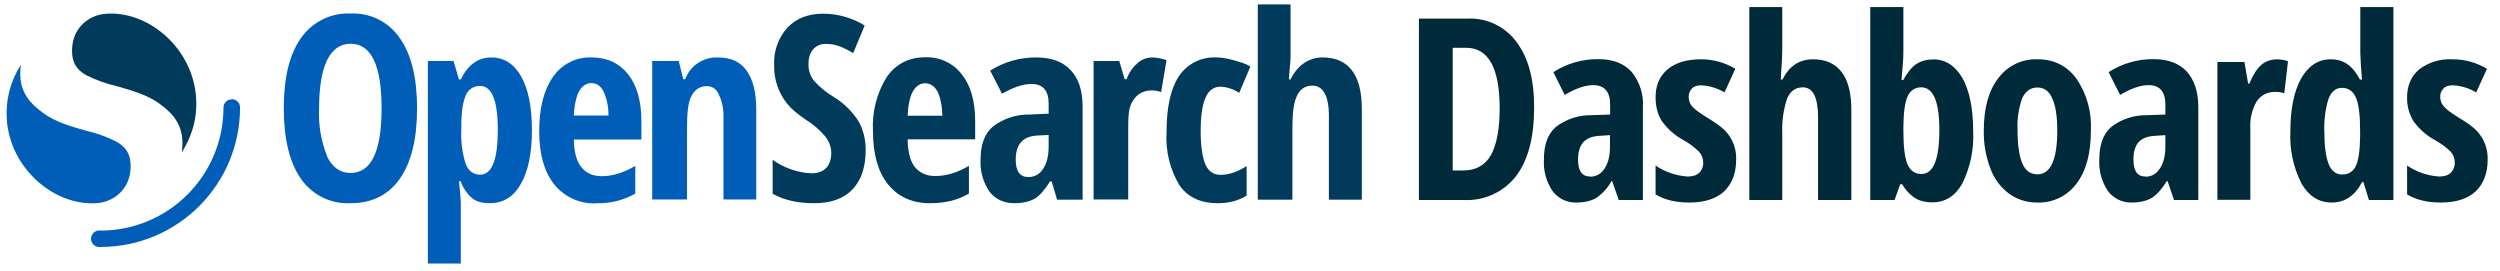
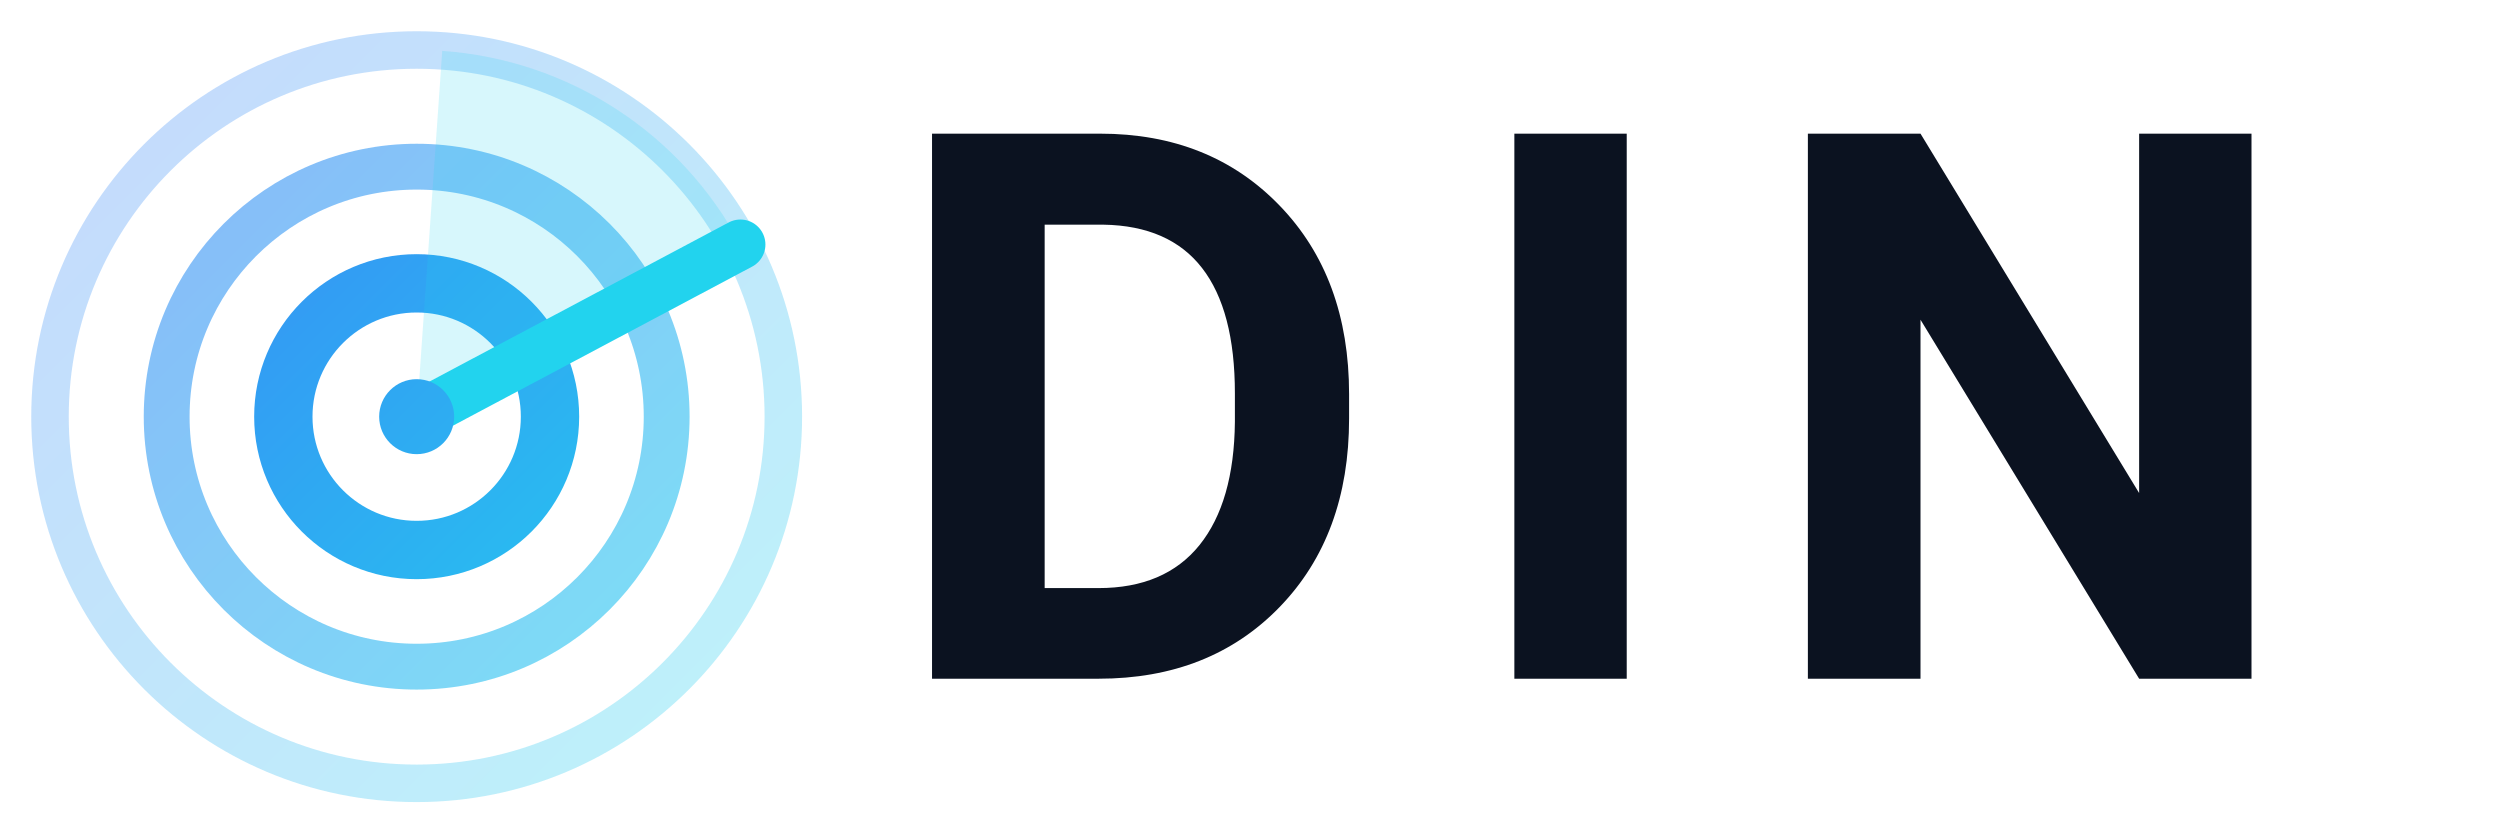
- <svg xmlns="http://www.w3.org/2000/svg" height="28" width="259" viewBox="0 0 148 16" fill="none">
-   <style>.a{fill:#005EB8}.b{fill:#003B5C}.c{fill:#002A3A}@media(prefers-color-scheme:dark){.a{fill:#00A3E0}.b{fill:#B9D9EB}.c{fill:#D9E1E2}}</style>
-   <g class="a">
-     <path d="M13.72 5.88a.49.49 0 0 0-.49.49 7.28 7.28 0 0 1-7.28 7.28.49.49 0 1 0 0 .97c4.57 0 8.26-3.7 8.26-8.25a.49.49 0 0 0-.49-.5Z" />
-     <path d="M1.24 3.83A5.28 5.28 0 0 0 .4 7.05c.19 2.96 2.87 5.2 5.4 4.97 1-.1 2.02-.9 1.93-2.36-.04-.63-.35-1-.85-1.28a7.65 7.65 0 0 0-1.78-.64c-.84-.24-1.81-.5-2.56-1.06-.9-.66-1.51-1.42-1.3-2.85Z" />
-     <path fill-rule="evenodd" clip-rule="evenodd" d="M23.67 10.58c.68-.97 1.02-2.36 1.02-4.16 0-1.81-.34-3.2-1.02-4.16A3.33 3.33 0 0 0 20.77.8a3.4 3.4 0 0 0-2.95 1.45c-.68.96-1.02 2.34-1.02 4.15 0 1.82.34 3.22 1.02 4.19a3.36 3.36 0 0 0 2.93 1.44c1.26 0 2.24-.48 2.92-1.45Zm-4.3-1.32a6.74 6.74 0 0 1-.48-2.84c0-1.25.16-2.2.47-2.85.32-.65.78-.98 1.4-.98 1.22 0 1.83 1.28 1.83 3.83 0 2.54-.61 3.82-1.84 3.82-.61 0-1.07-.33-1.39-.98Zm8.7 2.56c.28.16.58.21.93.21.77 0 1.39-.36 1.83-1.13.44-.77.66-1.83.66-3.18 0-1.38-.21-2.44-.64-3.2-.43-.75-1.02-1.12-1.77-1.12-.78 0-1.4.46-1.8 1.3h-.11l-.32-1.09h-1.52V15.6h1.95v-3.57c0-.14-.03-.61-.11-1.3h.1c.17.5.53.92.8 1.09Zm-.5-6.18c.18-.37.46-.55.84-.55.37 0 .63.22.8.65.17.43.26 1.08.26 1.95 0 1.76-.35 2.65-1.04 2.65-.4 0-.69-.21-.86-.63a5.67 5.67 0 0 1-.26-2.01v-.26c0-.84.1-1.44.27-1.8Zm7.73 6.4a3.04 3.04 0 0 1-2.48-1.11c-.6-.75-.9-1.8-.9-3.15 0-1.38.27-2.45.82-3.23a2.64 2.64 0 0 1 2.28-1.15c.91 0 1.63.33 2.16.99.52.66.79 1.58.79 2.77v1.1h-4c.02.74.15 1.26.44 1.63.29.36.69.54 1.2.54.65 0 1.31-.2 2-.61v1.64a4.4 4.4 0 0 1-2.31.57ZM35 4.92c-.28 0-.51.15-.7.45-.18.3-.3.84-.33 1.47h2.05a3.3 3.3 0 0 0-.3-1.45c-.17-.31-.4-.47-.71-.47Zm7.83 1.92v4.97h1.94V6.46c0-1-.2-1.76-.57-2.28-.37-.52-.94-.78-1.7-.78a1.99 1.99 0 0 0-1.94 1.29h-.11l-.27-1.08h-1.57v8.2h2.06V7.89c0-1.02.03-1.71.23-2.14.2-.43.52-.65.94-.65.33 0 .56.16.7.47.15.31.29.68.29 1.3Z" />
+ <svg xmlns="http://www.w3.org/2000/svg" viewBox="0 0 300 100" width="600" height="200">
+   <defs>
+     <linearGradient id="g" x1="10" y1="10" x2="90" y2="90" gradientUnits="userSpaceOnUse">
+       <stop offset="0" stop-color="#3B82F6" />
+       <stop offset="1" stop-color="#22D3EE" />
+     </linearGradient>
+     <style>.wm{fill:#0B1220}@media(prefers-color-scheme:dark){.wm{fill:#E6EDF6}}</style>
+   </defs>
+   <g>
+     <circle cx="50" cy="50" r="44" fill="none" stroke="url(#g)" stroke-width="4.5" opacity="0.3" />
+     <circle cx="50" cy="50" r="30" fill="none" stroke="url(#g)" stroke-width="5.5" opacity="0.6" />
+     <circle cx="50" cy="50" r="16" fill="none" stroke="url(#g)" stroke-width="7" />
+     <path d="M50 50 L 53.069 6.107 A 44 44 0 0 1 88.85 29.343 Z" fill="#22D3EE" opacity="0.18" />
+     <line x1="50" y1="50" x2="88.85" y2="29.343" stroke="#22D3EE" stroke-width="6" stroke-linecap="round" />
+     <circle cx="50" cy="50" r="4.5" fill="url(#g)" />
  </g>
-   <g class="b">
-     <path d="M10.77 9.01c.47-.77.93-1.79.84-3.22C11.42 2.83 8.74.58 6.2.82c-1 .1-2.02.9-1.93 2.36.04.63.35 1 .85 1.28a8.2 8.2 0 0 0 1.79.64c.83.24 1.8.5 2.55 1.05.9.66 1.51 1.43 1.3 2.86Z" />
-     <path fill-rule="evenodd" clip-rule="evenodd" d="M78.67 6.85v4.97h1.95v-5.4c0-1-.2-1.75-.59-2.26-.39-.51-.97-.76-1.74-.76-.82 0-1.49.48-1.89 1.3h-.1l.07-.84c.02-.18.03-.3.03-.46V.26h-1.94v11.56h2.05v-4c0-.9.03-1.56.22-2.03.18-.48.5-.72.96-.72.62 0 .98.57.98 1.78Zm-28.21 4.37c.52-.54.79-1.33.79-2.35 0-.63-.15-1.2-.43-1.7a4.6 4.6 0 0 0-1.51-1.46 4.84 4.84 0 0 1-1.13-.94c-.21-.27-.32-.6-.32-.96 0-.38.09-.67.27-.88a.95.95 0 0 1 .77-.33c.3 0 .58.05.85.16s.52.24.76.38l.68-1.63a4.7 4.7 0 0 0-2.44-.7c-.9 0-1.6.27-2.13.82a3.08 3.08 0 0 0-.79 2.22 3.51 3.51 0 0 0 .77 2.29c.24.3.6.6 1.08.93a5 5 0 0 1 1.17 1c.24.3.36.63.36 1s-.1.66-.3.87c-.2.22-.5.32-.89.32a4.3 4.3 0 0 1-2.28-.8v2.01c.68.38 1.5.56 2.46.56.99 0 1.74-.27 2.26-.81Zm2.12-.3c.6.74 1.43 1.11 2.48 1.11.9 0 1.66-.19 2.3-.57V9.82c-.68.4-1.34.6-2 .6-.5 0-.9-.17-1.2-.53-.29-.37-.41-.9-.43-1.64h4V7.16c0-1.19-.27-2.11-.8-2.77a2.6 2.6 0 0 0-2.15-1c-.98 0-1.74.4-2.28 1.16a5.51 5.51 0 0 0-.82 3.23c0 1.35.3 2.4.9 3.15Zm1.48-5.54c.19-.3.42-.45.7-.45.31 0 .55.16.73.47.17.31.28.84.3 1.45h-2.06c.03-.63.14-1.17.33-1.47Zm8.52 6.44-.32-1.08h-.1c-.3.49-.6.83-.9 1.02-.33.18-.73.27-1.21.27-.62 0-1.11-.23-1.47-.68a3.06 3.06 0 0 1-.53-1.91c0-.88.24-1.53.73-1.95a3.5 3.5 0 0 1 2.18-.71l1.12-.05v-.6c0-.77-.34-1.16-1.02-1.16-.5 0-1.08.2-1.74.58l-.7-1.37a5.02 5.02 0 0 1 2.72-.78c.9 0 1.59.25 2.05.76.47.5.7 1.21.7 2.14v5.52h-1.5Zm-1.7-1.34a1 1 0 0 0 .87-.48c.22-.33.33-.77.33-1.31v-.7l-.62.03c-.46.02-.8.15-1.01.39-.21.23-.32.58-.32 1.04 0 .69.25 1.03.74 1.03Zm8.18-6.92a3.1 3.1 0 0 0-.81-.16c-.34 0-.64.1-.9.33-.25.22-.45.44-.66.96h-.11l-.32-1.08h-1.52v8.2h2.05V7.5c0-.73.04-1.2.3-1.57.25-.38.62-.58 1.1-.58.22 0 .41.05.55.1l.32-1.9Zm3.03 8.47c-.99 0-1.74-.33-2.26-1.05a5.48 5.48 0 0 1-.77-3.18c0-1.47.25-2.56.73-3.29a2.52 2.52 0 0 1 2.24-1.11c.3 0 .65.07.99.16.33.1.74.2 1 .38l-.66 1.56a2.2 2.2 0 0 0-1.1-.37c-.41 0-.72.23-.9.67-.19.44-.28 1.1-.28 1.98 0 .86.1 1.5.27 1.94.19.42.49.63.9.63.5 0 1.01-.17 1.55-.52v1.75c-.52.32-1.09.45-1.71.45Z" />
-   </g>
-   <path class="c" d="M90.82 6.37c0 1.77-.36 3.13-1.08 4.07a3.69 3.69 0 0 1-3.11 1.4H84V1.1h2.87a3.4 3.4 0 0 1 2.91 1.39c.7.92 1.04 2.2 1.04 3.87Zm-2.04.06c0-2.4-.66-3.6-1.98-3.6H86v7.26h.64c.73 0 1.27-.3 1.62-.9.34-.62.52-1.54.52-2.76Zm7.05 5.41-.39-1.12h-.04a2.9 2.9 0 0 1-.9 1c-.3.17-.7.27-1.16.27a1.7 1.7 0 0 1-1.43-.68 3.04 3.04 0 0 1-.51-1.88c0-.86.23-1.5.7-1.91a3.36 3.36 0 0 1 2.12-.7l1.1-.04v-.6c0-.75-.34-1.14-1-1.14-.49 0-1.05.2-1.69.58l-.67-1.35c.81-.52 1.7-.77 2.65-.77.86 0 1.52.25 1.97.74a3 3 0 0 1 .68 2.11v5.49h-1.43Zm-1.7-1.38c.36 0 .65-.16.86-.48.21-.32.32-.75.32-1.28V8l-.6.04c-.45.02-.77.15-.98.38-.2.23-.31.57-.31 1.03 0 .67.24 1 .72 1Zm8.65-1.01c0 .8-.24 1.42-.7 1.87-.47.44-1.16.67-2.07.67-.8 0-1.47-.16-2-.48V9.8a3.82 3.82 0 0 0 1.9.65c.3 0 .52-.07.68-.22a.78.78 0 0 0 .24-.6.95.95 0 0 0-.25-.65 4.24 4.24 0 0 0-.91-.68 3.82 3.82 0 0 1-1.28-1.12c-.26-.4-.38-.88-.38-1.42 0-.7.23-1.24.7-1.65.49-.4 1.14-.6 1.98-.6.72 0 1.4.18 2.04.56l-.64 1.4a2.99 2.99 0 0 0-1.38-.42c-.24 0-.43.06-.56.2a.69.69 0 0 0-.18.48c0 .22.07.42.22.59.16.17.45.38.87.64.5.3.87.57 1.07.78a2.32 2.32 0 0 1 .65 1.7Zm4.85 2.39V6.97c0-1.2-.3-1.8-.9-1.8-.45 0-.77.24-.95.71a5.9 5.9 0 0 0-.27 2.03v3.93h-1.95V.42h1.95v2.54c0 .33-.03.91-.09 1.75h.1c.4-.8 1-1.2 1.81-1.2.75 0 1.31.25 1.7.76.38.5.57 1.25.57 2.23v5.34h-1.97Zm6.79-8.33c.74 0 1.32.37 1.75 1.1.42.75.64 1.79.64 3.13a6.3 6.3 0 0 1-.65 3.14c-.42.74-1.02 1.1-1.77 1.1-.37 0-.7-.07-.98-.23a2.42 2.42 0 0 1-.8-.84h-.12l-.33.93h-1.44V.42h1.96V3.1l-.01.35c0 .13-.04.55-.1 1.29h.1c.25-.45.5-.77.78-.95.28-.18.6-.27.97-.27Zm-.68 1.66a.84.84 0 0 0-.8.52c-.17.35-.25.96-.26 1.83v.2c0 .95.08 1.62.24 2 .18.4.45.58.83.58.7 0 1.06-.86 1.06-2.6 0-1.68-.36-2.53-1.07-2.53Zm10.04 2.57c0 1.34-.28 2.38-.85 3.13a2.77 2.77 0 0 1-2.33 1.12 2.8 2.8 0 0 1-1.66-.52 3.25 3.25 0 0 1-1.1-1.47 6.02 6.02 0 0 1-.4-2.26c0-1.33.28-2.36.85-3.1a2.76 2.76 0 0 1 2.34-1.13c.96 0 1.73.38 2.3 1.15a5 5 0 0 1 .85 3.08Zm-4.34 0c0 .85.1 1.5.28 1.93.18.43.48.65.9.65.77 0 1.17-.86 1.17-2.58 0-.86-.1-1.5-.3-1.92-.18-.42-.47-.64-.88-.64-.4 0-.7.22-.9.64a5 5 0 0 0-.27 1.92Zm9.26 4.1-.38-1.12h-.04c-.3.48-.6.81-.9 1-.3.17-.7.27-1.17.27a1.7 1.7 0 0 1-1.42-.68 3.04 3.04 0 0 1-.51-1.88c0-.86.23-1.5.7-1.91a3.36 3.36 0 0 1 2.12-.7l1.09-.04v-.6c0-.75-.33-1.14-1-1.14-.48 0-1.04.2-1.68.58l-.68-1.35c.82-.52 1.7-.77 2.65-.77.87 0 1.53.25 1.98.74.45.5.68 1.2.68 2.11v5.49h-1.43Zm-1.69-1.38c.36 0 .64-.16.85-.48.22-.32.33-.75.33-1.28V8l-.6.04c-.45.02-.78.15-.99.38-.2.23-.3.57-.3 1.03 0 .67.23 1 .71 1Zm7.74-6.95c.24 0 .48.04.7.11l-.22 1.9a1.62 1.62 0 0 0-.54-.08c-.47 0-.84.19-1.1.57a2.9 2.9 0 0 0-.37 1.62v4.2h-1.95V3.67h1.6l.22 1.28h.07c.21-.51.45-.88.7-1.1.26-.22.55-.33.9-.33Zm3.28 8.48c-.75 0-1.35-.38-1.78-1.12a6.17 6.17 0 0 1-.66-3.1c0-1.33.22-2.38.64-3.13.43-.75 1.01-1.13 1.76-1.13.37 0 .7.1.96.28.28.18.53.49.76.92h.12a23 23 0 0 1-.1-1.56V.42h1.96v11.42h-1.45l-.33-1.07h-.07c-.42.81-1.02 1.22-1.81 1.22Zm.63-1.66c.36 0 .63-.16.8-.49.16-.33.25-.93.26-1.8v-.26c0-.95-.08-1.62-.25-2-.17-.39-.45-.58-.83-.58-.36 0-.63.22-.8.67a5.9 5.9 0 0 0-.24 1.93c0 .84.09 1.48.25 1.9.17.42.44.63.8.63Zm8.61-.88c0 .8-.24 1.42-.7 1.87-.47.44-1.16.67-2.07.67-.8 0-1.47-.16-2-.48V9.8a3.83 3.83 0 0 0 1.9.65c.3 0 .53-.07.68-.22a.78.78 0 0 0 .24-.6.95.95 0 0 0-.24-.65 4.24 4.24 0 0 0-.92-.68 3.82 3.82 0 0 1-1.28-1.12 2.6 2.6 0 0 1-.38-1.42c0-.7.24-1.24.71-1.65a3 3 0 0 1 1.97-.6c.72 0 1.4.18 2.05.56l-.64 1.4a2.98 2.98 0 0 0-1.38-.42c-.25 0-.44.06-.57.2a.69.69 0 0 0-.18.48c0 .22.07.42.23.59.15.17.44.38.86.64.51.3.87.57 1.07.78a2.36 2.36 0 0 1 .65 1.7Z" />
+   <text class="wm" x="106" y="50" font-family="-apple-system,BlinkMacSystemFont,'Segoe UI',Roboto,Helvetica,Arial,sans-serif" font-weight="600" font-size="92" letter-spacing="9.2" dominant-baseline="central">DIN</text>
</svg>
